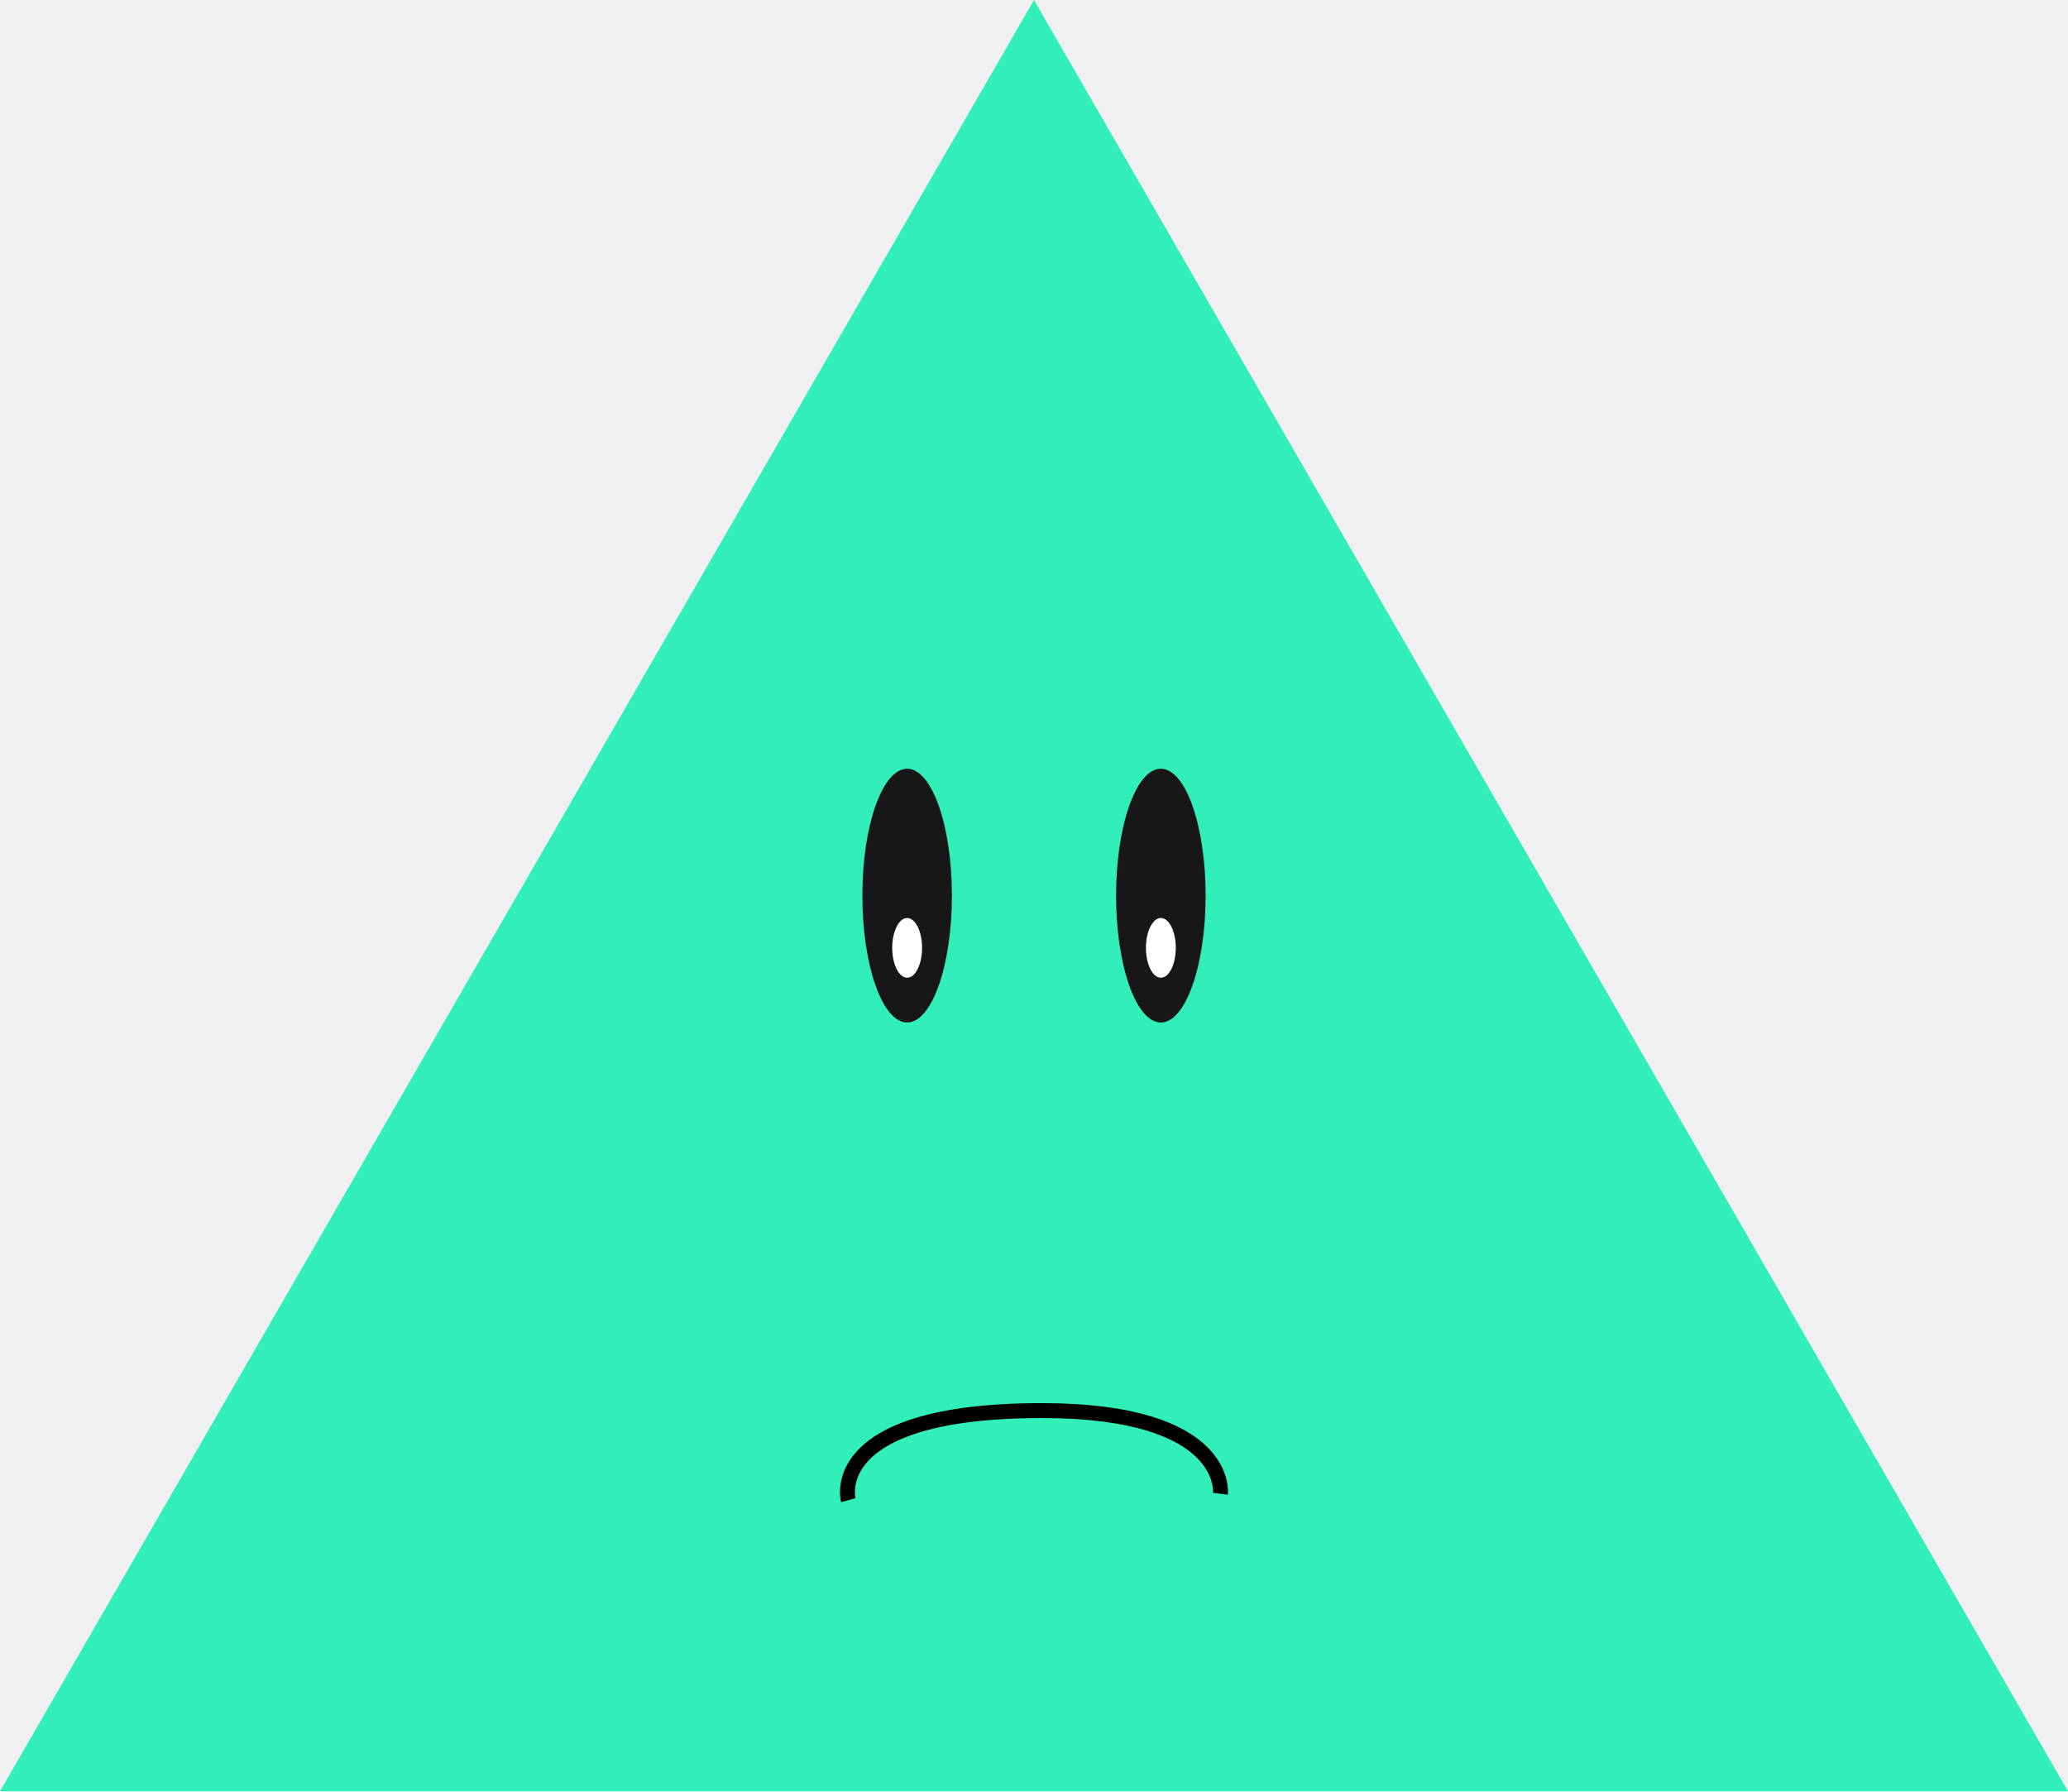
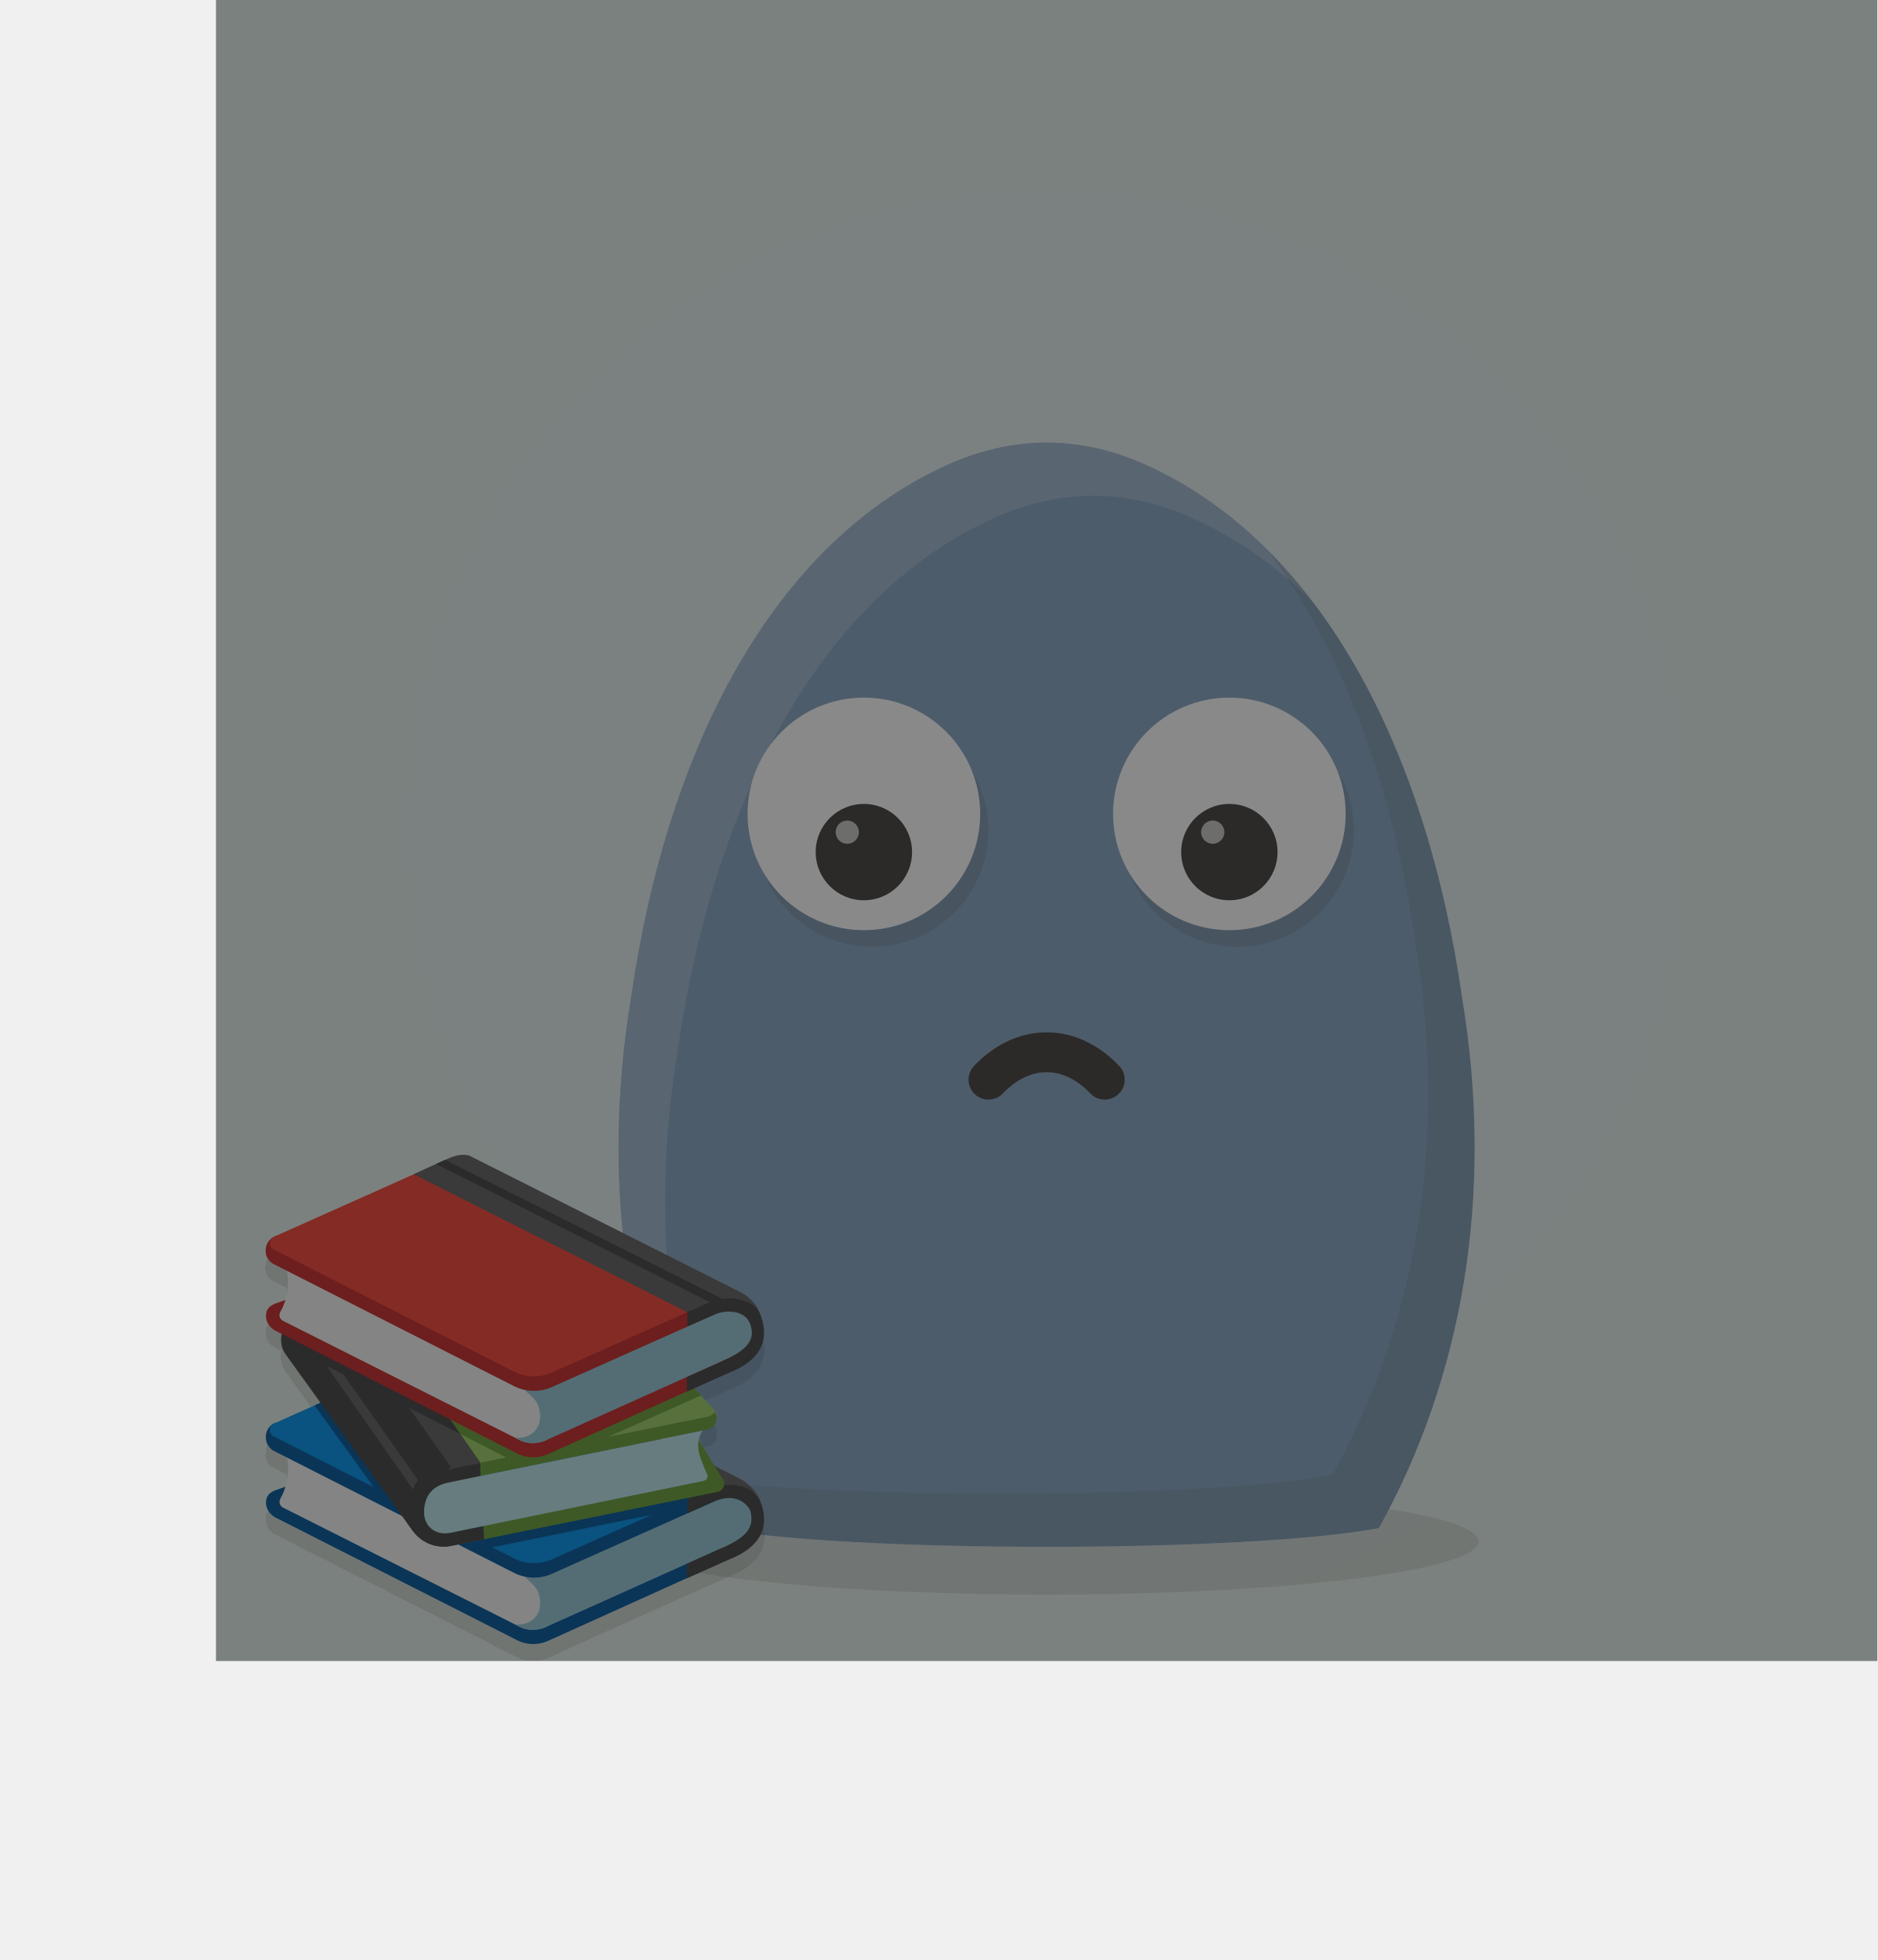
- <svg xmlns="http://www.w3.org/2000/svg" width="138.564" height="120" id="screenshot-5f97f291-8dcf-809d-8008-82424c8608ce" viewBox="0 0 138.564 120" fill="none" version="1.1">
-   <g id="shape-5f97f291-8dcf-809d-8008-82424c8608ce" rx="0" ry="0">
-     <g id="shape-5f97f291-8dcf-809d-8008-82424c8608cf">
-       <g class="frame-container-wrapper">
-         <g class="frame-container-blur">
-           <g class="frame-container-shadows">
-             <g fill="none">
-               <g class="fills" id="fills-5f97f291-8dcf-809d-8008-82424c8608cf">
-                 <rect rx="0" ry="0" x="0" y="0" width="138.564" height="120" transform="matrix(1, 0, 0, 1, 0, 0)" class="frame-background" />
-               </g>
-               <g class="frame-children">
-                 <g id="shape-5f97f291-8dcf-809d-8008-82424c8608db">
-                   <g class="fills" id="fills-5f97f291-8dcf-809d-8008-82424c8608db">
-                     <path d="M69.282,0L138.564,120L-0,120Z" style="fill: rgb(50, 239, 185);" />
-                   </g>
-                 </g>
-               </g>
-             </g>
-           </g>
+ <svg xmlns="http://www.w3.org/2000/svg" width="113" height="118" id="screenshot-5f97f291-8dcf-809d-8008-8645767cd2f2" viewBox="-13 0 113 118" fill="none" version="1.1">
+   <g id="shape-5f97f291-8dcf-809d-8008-8645767cd2f2" rx="0" ry="0">
+     <g id="shape-5f97f291-8dcf-809d-8008-86400b5e03c0" height="512" width="512" rx="0" ry="0" style="opacity: 1; fill: rgb(0, 0, 0);">
+       <defs>
+         <clipPath id="render-2-d" class="svg-def" transform="matrix(1, 0, 0, 1, 0, 0)">
+           <rect width="100" height="100" rx="0" ry="0" />
+         </clipPath>
+         <g id="render-2-f">
+           <ellipse cx="50" cy="92.8" rx="26" ry="3.2" fill="#44403c" opacity=".13" />
+           <path d="M30 92c-5-9-7-20-5-32 2-14 8-27 19-32q6-2.7 12 0c11 5 17 18 19 32 2 12 0 23-5 32-8 1.5-32 1.5-40 0" fill="#86a5c3" />
+           <g clip-path="url(#render-2-a)">
+             <path d="M30 92c-5-9-7-20-5-32 2-14 8-27 19-32q6-2.7 12 0c11 5 17 18 19 32 2 12 0 23-5 32-8 1.5-32 1.5-40 0m2.8 3.2c-5-9-7-20-5-32 2-14 8-27 19-32q6-2.7 12 0c11 5 17 18 19 32 2 12 0 23-5 32-8 1.5-32 1.5-40 0" fill="#fff" opacity=".2" fill-rule="evenodd" />
+             <path d="M30 92c-5-9-7-20-5-32 2-14 8-27 19-32q6-2.7 12 0c11 5 17 18 19 32 2 12 0 23-5 32-8 1.5-32 1.5-40 0m-2.8-3.2c-5-9-7-20-5-32 2-14 8-27 19-32q6-2.7 12 0c11 5 17 18 19 32 2 12 0 23-5 32-8 1.5-32 1.5-40 0" fill="#44403c" opacity=".12" fill-rule="evenodd" />
+           </g>
+           <use transform="translate(29 39)" />
+           <use transform="translate(37 58)" />
+         </g>
+         <radialGradient id="render-2-e">
+           <stop offset="0" stop-color="#e2ecf4" />
+           <stop offset="1" stop-color="#e3efe9" />
+         </radialGradient>
+         <clipPath id="render-2-a" class="svg-def" transform="matrix(1, 0, 0, 1, 0, 0)">
+           <path d="M30 92c-5-9-7-20-5-32 2-14 8-27 19-32q6-2.7 12 0c11 5 17 18 19 32 2 12 0 23-5 32-8 1.5-32 1.5-40 0" />
+         </clipPath>
+         <g id="render-2-b">
+           <circle cx="10.5" cy="11" r="7" fill="#44403c" opacity=".15" />
+           <circle cx="10" cy="10" r="7" fill="#fff" />
+           <g class="dbcl-ep">
+             <circle cx="10" cy="12.3" r="2.9" fill="#44403c" />
+             <circle cx="9" cy="11.1" r=".7" fill="#fff" opacity=".7" />
+           </g>
+           <circle cx="32.5" cy="11" r="7" fill="#44403c" opacity=".15" />
+           <circle cx="32" cy="10" r="7" fill="#fff" />
+           <g class="dbcl-ep">
+             <circle cx="32" cy="12.3" r="2.9" fill="#44403c" />
+             <circle cx="31" cy="11.1" r=".7" fill="#fff" opacity=".7" />
+           </g>
+         </g>
+         <path d="M9.5 7c2.1-2.2 4.9-2.2 7 0" stroke="#44403c" stroke-width="2.4" stroke-linecap="round" id="render-2-c" />
+       </defs>
+       <g id="shape-5f97f291-8dcf-809d-8008-86400b5ecb05" style="display: none;">
+         <g class="fills" id="fills-5f97f291-8dcf-809d-8008-86400b5ecb05">
+           <rect width="100" height="100" x="0" transform="matrix(1, 0, 0, 1, 0, 0)" style="fill: none;" ry="0" fill="none" rx="0" y="0" />
+         </g>
+       </g>
+       <g id="shape-5f97f291-8dcf-809d-8008-86400b5f0700">
+         <defs fill="none" style="fill: rgb(0, 0, 0);">
+           <g id="shape-5f97f291-8dcf-809d-8008-86400b5f0701" rx="0" ry="0" style="fill: rgb(0, 0, 0);">
+             <g id="shape-5f97f291-8dcf-809d-8008-86400b5f6939" style="opacity: 0.15;">
+               <g class="fills" id="fills-5f97f291-8dcf-809d-8008-86400b5f6939">
+                 <ellipse cx="10.5" cy="11" rx="7" ry="7" transform="matrix(1, 0, 0, 1, 0, 0)" style="fill: rgb(68, 64, 60);" />
+               </g>
+             </g>
+             <g id="shape-5f97f291-8dcf-809d-8008-86400b5f693a">
+               <g class="fills" id="fills-5f97f291-8dcf-809d-8008-86400b5f693a">
+                 <ellipse cx="10" cy="10" rx="7" ry="7" transform="matrix(1, 0, 0, 1, 0, 0)" style="fill: rgb(255, 255, 255);" />
+               </g>
+             </g>
+             <g id="shape-5f97f291-8dcf-809d-8008-86400b5faa14" class="dbcl-ep" rx="0" ry="0" style="fill: rgb(0, 0, 0);">
+               <g id="shape-5f97f291-8dcf-809d-8008-86400b5faa15">
+                 <g class="fills" id="fills-5f97f291-8dcf-809d-8008-86400b5faa15">
+                   <ellipse cx="10" cy="12.3" rx="2.9" ry="2.9" transform="matrix(1, 0, 0, 1, 0, 0)" style="fill: rgb(68, 64, 60);" />
+                 </g>
+               </g>
+               <g id="shape-5f97f291-8dcf-809d-8008-86400b5faa16" style="opacity: 0.7;">
+                 <g class="fills" id="fills-5f97f291-8dcf-809d-8008-86400b5faa16">
+                   <ellipse cx="9" cy="11.1" rx="0.7" ry="0.7" transform="matrix(1, 0, 0, 1, 0, 0)" style="fill: rgb(255, 255, 255);" />
+                 </g>
+               </g>
+             </g>
+             <g id="shape-5f97f291-8dcf-809d-8008-86400b5faa17" style="opacity: 0.15;">
+               <g class="fills" id="fills-5f97f291-8dcf-809d-8008-86400b5faa17">
+                 <ellipse cx="32.5" cy="11" rx="7" ry="7" transform="matrix(1, 0, 0, 1, 0, 0)" style="fill: rgb(68, 64, 60);" />
+               </g>
+             </g>
+             <g id="shape-5f97f291-8dcf-809d-8008-86400b5fc423">
+               <g class="fills" id="fills-5f97f291-8dcf-809d-8008-86400b5fc423">
+                 <ellipse cx="32" cy="10" rx="7" ry="7" transform="matrix(1, 0, 0, 1, 0, 0)" style="fill: rgb(255, 255, 255);" />
+               </g>
+             </g>
+             <g id="shape-5f97f291-8dcf-809d-8008-86400b5fc424" class="dbcl-ep" rx="0" ry="0" style="fill: rgb(0, 0, 0);">
+               <g id="shape-5f97f291-8dcf-809d-8008-86400b603c6c">
+                 <g class="fills" id="fills-5f97f291-8dcf-809d-8008-86400b603c6c">
+                   <ellipse cx="32" cy="12.3" rx="2.9" ry="2.9" transform="matrix(1, 0, 0, 1, 0, 0)" style="fill: rgb(68, 64, 60);" />
+                 </g>
+               </g>
+               <g id="shape-5f97f291-8dcf-809d-8008-86400b603c6d" style="opacity: 0.7;">
+                 <g class="fills" id="fills-5f97f291-8dcf-809d-8008-86400b603c6d">
+                   <ellipse cx="31" cy="11.1" rx="0.7" ry="0.7" transform="matrix(1, 0, 0, 1, 0, 0)" style="fill: rgb(255, 255, 255);" />
+                 </g>
+               </g>
+             </g>
+           </g>
+           <g id="shape-5f97f291-8dcf-809d-8008-86400b6040b1">
+             <g class="fills" id="fills-5f97f291-8dcf-809d-8008-86400b6040b1">
+               <path d="M9.5,7C11.6,4.8,14.4,4.8,16.5,7" stroke-linecap="round" />
+             </g>
+             <g stroke-linecap="round" id="strokes-0c066f7b-a72e-809a-8008-8646573f03e5-5f97f291-8dcf-809d-8008-86400b6040b1" class="strokes">
+               <g class="stroke-shape">
+                 <path d="M9.5,7C11.6,4.8,14.4,4.8,16.5,7" style="fill: none; stroke-width: 2.4; stroke: rgb(68, 64, 60); stroke-opacity: 1; stroke-linecap: round;" />
+               </g>
+             </g>
+           </g>
+           <g id="shape-5f97f291-8dcf-809d-8008-86400b6040b2" rx="0" ry="0" style="fill: rgb(0, 0, 0);">
+             <g id="shape-5f97f291-8dcf-809d-8008-86400b6040b3" style="opacity: 0.13;">
+               <g class="fills" id="fills-5f97f291-8dcf-809d-8008-86400b6040b3">
+                 <ellipse cx="50" cy="92.8" rx="26" ry="3.2" transform="matrix(1, 0, 0, 1, 0, 0)" style="fill: rgb(68, 64, 60);" />
+               </g>
+             </g>
+             <g id="shape-5f97f291-8dcf-809d-8008-86400b6040b4">
+               <g class="fills" id="fills-5f97f291-8dcf-809d-8008-86400b6040b4">
+                 <path d="M30,92C25,83,23,72,25,60C27,46,33,33,44,28C48,26.2,52,26.2,56,28C67,33,73,46,75,60C77,72,75,83,70,92C62,93.5,38,93.5,30,92" style="fill: rgb(134, 165, 195);" />
+               </g>
+             </g>
+             <g id="shape-5f97f291-8dcf-809d-8008-86400b60b5b9" clip-path="url(#render-20-a)" rx="0" ry="0" style="fill: rgb(0, 0, 0);">
+               <defs>
+                 <clipPath id="render-20-a" class="svg-def" transform="matrix(1, 0, 0, 1, 0, 0)">
+                   <path d="M30 92c-5-9-7-20-5-32 2-14 8-27 19-32q6-2.7 12 0c11 5 17 18 19 32 2 12 0 23-5 32-8 1.5-32 1.5-40 0" />
+                 </clipPath>
+               </defs>
+               <g id="shape-5f97f291-8dcf-809d-8008-86400b60b5ba" style="opacity: 0.2;">
+                 <g class="fills" id="fills-5f97f291-8dcf-809d-8008-86400b60b5ba">
+                   <path d="M30,92C25,83,23,72,25,60C27,46,33,33,44,28C48,26.2,52,26.2,56,28C67,33,73,46,75,60C77,72,75,83,70,92C62,93.5,38,93.5,30,92M32.8,95.2C27.8,86.2,25.8,75.2,27.8,63.2C29.8,49.2,35.8,36.2,46.8,31.2C50.8,29.4,54.8,29.4,58.8,31.2C69.8,36.2,75.8,49.2,77.8,63.2C79.8,75.2,77.8,86.2,72.8,95.2C64.8,96.7,40.8,96.7,32.8,95.2" fill-rule="evenodd" style="fill: rgb(255, 255, 255);" />
+                 </g>
+               </g>
+               <g id="shape-5f97f291-8dcf-809d-8008-86400b60e900" style="opacity: 0.12;">
+                 <g class="fills" id="fills-5f97f291-8dcf-809d-8008-86400b60e900">
+                   <path d="M30,92C25,83,23,72,25,60C27,46,33,33,44,28C48,26.2,52,26.2,56,28C67,33,73,46,75,60C77,72,75,83,70,92C62,93.5,38,93.5,30,92M27.2,88.8C22.2,79.8,20.2,68.8,22.2,56.8C24.2,42.8,30.2,29.8,41.2,24.8C45.2,23,49.2,23,53.2,24.8C64.2,29.8,70.2,42.8,72.2,56.8C74.2,68.8,72.2,79.8,67.2,88.8C59.2,90.3,35.2,90.3,27.2,88.8" fill-rule="evenodd" style="fill: rgb(68, 64, 60);" />
+                 </g>
+               </g>
+             </g>
+             <g id="shape-5f97f291-8dcf-809d-8008-86400b6117be" rx="0" ry="0" style="fill: rgb(0, 0, 0);">
+               <g id="shape-5f97f291-8dcf-809d-8008-86400b61525d" rx="0" ry="0" style="fill: rgb(0, 0, 0);">
+                 <g id="shape-5f97f291-8dcf-809d-8008-86400b61525e" style="opacity: 0.15;">
+                   <g class="fills" id="fills-5f97f291-8dcf-809d-8008-86400b61525e">
+                     <ellipse cx="39.5" cy="50" rx="7" ry="7" transform="matrix(1, 0, 0, 1, 0, 0)" style="fill: rgb(68, 64, 60);" />
+                   </g>
+                 </g>
+                 <g id="shape-5f97f291-8dcf-809d-8008-86400b61bed9">
+                   <g class="fills" id="fills-5f97f291-8dcf-809d-8008-86400b61bed9">
+                     <ellipse cx="39" cy="49" rx="7" ry="7" transform="matrix(1, 0, 0, 1, 0, 0)" style="fill: rgb(255, 255, 255);" />
+                   </g>
+                 </g>
+                 <g id="shape-5f97f291-8dcf-809d-8008-86400b61beda" class="dbcl-ep" rx="0" ry="0" style="fill: rgb(0, 0, 0);">
+                   <g id="shape-5f97f291-8dcf-809d-8008-86400b61bedb">
+                     <g class="fills" id="fills-5f97f291-8dcf-809d-8008-86400b61bedb">
+                       <ellipse cx="39" cy="51.3" rx="2.9" ry="2.9" transform="matrix(1, 0, 0, 1, 0, 0)" style="fill: rgb(68, 64, 60);" />
+                     </g>
+                   </g>
+                   <g id="shape-5f97f291-8dcf-809d-8008-86400b61bedc" style="opacity: 0.7;">
+                     <g class="fills" id="fills-5f97f291-8dcf-809d-8008-86400b61bedc">
+                       <ellipse cx="38" cy="50.1" rx="0.7" ry="0.7" transform="matrix(1, 0, 0, 1, 0, 0)" style="fill: rgb(255, 255, 255);" />
+                     </g>
+                   </g>
+                 </g>
+                 <g id="shape-5f97f291-8dcf-809d-8008-86400b61cfa9" style="opacity: 0.15;">
+                   <g class="fills" id="fills-5f97f291-8dcf-809d-8008-86400b61cfa9">
+                     <ellipse cx="61.5" cy="50" rx="7" ry="7" transform="matrix(1, 0, 0, 1, 0, 0)" style="fill: rgb(68, 64, 60);" />
+                   </g>
+                 </g>
+                 <g id="shape-5f97f291-8dcf-809d-8008-86400b61cfaa">
+                   <g class="fills" id="fills-5f97f291-8dcf-809d-8008-86400b61cfaa">
+                     <ellipse cx="61" cy="49" rx="7" ry="7" transform="matrix(1, 0, 0, 1, 0, 0)" style="fill: rgb(255, 255, 255);" />
+                   </g>
+                 </g>
+                 <g id="shape-5f97f291-8dcf-809d-8008-86400b61cfab" class="dbcl-ep" rx="0" ry="0" style="fill: rgb(0, 0, 0);">
+                   <g id="shape-5f97f291-8dcf-809d-8008-86400b61cfac">
+                     <g class="fills" id="fills-5f97f291-8dcf-809d-8008-86400b61cfac">
+                       <ellipse cx="61" cy="51.3" rx="2.9" ry="2.9" transform="matrix(1, 0, 0, 1, 0, 0)" style="fill: rgb(68, 64, 60);" />
+                     </g>
+                   </g>
+                   <g id="shape-5f97f291-8dcf-809d-8008-86400b61cfad" style="opacity: 0.7;">
+                     <g class="fills" id="fills-5f97f291-8dcf-809d-8008-86400b61cfad">
+                       <ellipse cx="60" cy="50.1" rx="0.7" ry="0.7" transform="matrix(1, 0, 0, 1, 0, 0)" style="fill: rgb(255, 255, 255);" />
+                     </g>
+                   </g>
+                 </g>
+               </g>
+             </g>
+             <g id="shape-5f97f291-8dcf-809d-8008-86400b623c4d" rx="0" ry="0" style="fill: rgb(0, 0, 0);">
+               <g id="shape-5f97f291-8dcf-809d-8008-86400b623c4e">
+                 <g class="fills" id="fills-5f97f291-8dcf-809d-8008-86400b623c4e">
+                   <path d="M46.5,65C48.6,62.8,51.4,62.8,53.5,65" stroke-linecap="round" />
+                 </g>
+                 <g stroke-linecap="round" id="strokes-0c066f7b-a72e-809a-8008-86465743b9ad-5f97f291-8dcf-809d-8008-86400b623c4e" class="strokes">
+                   <g class="stroke-shape">
+                     <path d="M46.5,65C48.6,62.8,51.4,62.8,53.5,65" style="fill: none; stroke-width: 2.4; stroke: rgb(68, 64, 60); stroke-opacity: 1; stroke-linecap: round;" />
+                   </g>
+                 </g>
+               </g>
+             </g>
+           </g>
+         </defs>
+       </g>
+       <g id="shape-5f97f291-8dcf-809d-8008-86400b6278d0" clip-path="url(#render-37-d)" rx="0" ry="0" style="fill: rgb(0, 0, 0);">
+         <defs>
+           <clipPath id="render-37-d" class="svg-def" transform="matrix(1, 0, 0, 1, 0, 0)">
+             <rect width="100" height="100" rx="0" ry="0" />
+           </clipPath>
+         </defs>
+         <g id="shape-5f97f291-8dcf-809d-8008-86400b6278d1">
+           <defs>
+             <radialGradient id="render-38-e">
+               <stop offset="0" stop-color="#e2ecf4" />
+               <stop offset="1" stop-color="#e3efe9" />
+             </radialGradient>
+           </defs>
+           <g class="fills" id="fills-5f97f291-8dcf-809d-8008-86400b6278d1">
+             <rect width="100" height="100" x="0" transform="matrix(1, 0, 0, 1, 0, 0)" style="fill: url(&quot;#render-38-e&quot;);" ry="0" fill="url(#render-38-e)" rx="0" y="0" />
+           </g>
+         </g>
+         <g id="shape-5f97f291-8dcf-809d-8008-86400b6278d2" class="dbcl-c" rx="0" ry="0" style="fill: rgb(0, 0, 0);">
+           <g id="shape-5f97f291-8dcf-809d-8008-86400b62b5d7" class="dbcl-c" rx="0" ry="0" style="fill: rgb(0, 0, 0);">
+             <g id="shape-5f97f291-8dcf-809d-8008-86400b62b5d8" style="opacity: 0.13;">
+               <g class="fills" id="fills-5f97f291-8dcf-809d-8008-86400b62b5d8">
+                 <ellipse cx="50" cy="92.8" rx="26" ry="3.2" transform="matrix(1, 0, 0, 1, 0, 0)" style="fill: rgb(68, 64, 60);" />
+               </g>
+             </g>
+             <g id="shape-5f97f291-8dcf-809d-8008-86400b62d7b4">
+               <g class="fills" id="fills-5f97f291-8dcf-809d-8008-86400b62d7b4">
+                 <path d="M30,92C25,83,23,72,25,60C27,46,33,33,44,28C48,26.2,52,26.2,56,28C67,33,73,46,75,60C77,72,75,83,70,92C62,93.5,38,93.5,30,92" style="fill: rgb(134, 165, 195);" />
+               </g>
+             </g>
+             <g id="shape-5f97f291-8dcf-809d-8008-86400b62d7b5" clip-path="url(#render-43-a)" rx="0" ry="0" style="fill: rgb(0, 0, 0);">
+               <defs>
+                 <clipPath id="render-43-a" class="svg-def" transform="matrix(1, 0, 0, 1, 0, 0)">
+                   <path d="M30 92c-5-9-7-20-5-32 2-14 8-27 19-32q6-2.7 12 0c11 5 17 18 19 32 2 12 0 23-5 32-8 1.5-32 1.5-40 0" />
+                 </clipPath>
+               </defs>
+               <g id="shape-5f97f291-8dcf-809d-8008-86400b62d7b6" style="opacity: 0.2;">
+                 <g class="fills" id="fills-5f97f291-8dcf-809d-8008-86400b62d7b6">
+                   <path d="M30,92C25,83,23,72,25,60C27,46,33,33,44,28C48,26.2,52,26.2,56,28C67,33,73,46,75,60C77,72,75,83,70,92C62,93.5,38,93.5,30,92M32.8,95.2C27.8,86.2,25.8,75.2,27.8,63.2C29.8,49.2,35.8,36.2,46.8,31.2C50.8,29.4,54.8,29.4,58.8,31.2C69.8,36.2,75.8,49.2,77.8,63.2C79.8,75.2,77.8,86.2,72.8,95.2C64.8,96.7,40.8,96.7,32.8,95.2" fill-rule="evenodd" style="fill: rgb(255, 255, 255);" />
+                 </g>
+               </g>
+               <g id="shape-5f97f291-8dcf-809d-8008-86400b632eab" style="opacity: 0.12;">
+                 <g class="fills" id="fills-5f97f291-8dcf-809d-8008-86400b632eab">
+                   <path d="M30,92C25,83,23,72,25,60C27,46,33,33,44,28C48,26.2,52,26.2,56,28C67,33,73,46,75,60C77,72,75,83,70,92C62,93.5,38,93.5,30,92M27.2,88.8C22.2,79.8,20.2,68.8,22.2,56.8C24.2,42.8,30.2,29.8,41.2,24.8C45.2,23,49.2,23,53.2,24.8C64.2,29.8,70.2,42.8,72.2,56.8C74.2,68.8,72.2,79.8,67.2,88.8C59.2,90.3,35.2,90.3,27.2,88.8" fill-rule="evenodd" style="fill: rgb(68, 64, 60);" />
+                 </g>
+               </g>
+             </g>
+             <g id="shape-5f97f291-8dcf-809d-8008-86400b632eac" rx="0" ry="0" style="fill: rgb(0, 0, 0);">
+               <g id="shape-5f97f291-8dcf-809d-8008-86400b632ead" rx="0" ry="0" style="fill: rgb(0, 0, 0);">
+                 <g id="shape-5f97f291-8dcf-809d-8008-86400b635166" style="opacity: 0.15;">
+                   <g class="fills" id="fills-5f97f291-8dcf-809d-8008-86400b635166">
+                     <ellipse cx="39.5" cy="50" rx="7" ry="7" transform="matrix(1, 0, 0, 1, 0, 0)" style="fill: rgb(68, 64, 60);" />
+                   </g>
+                 </g>
+                 <g id="shape-5f97f291-8dcf-809d-8008-86400b635167">
+                   <g class="fills" id="fills-5f97f291-8dcf-809d-8008-86400b635167">
+                     <ellipse cx="39" cy="49" rx="7" ry="7" transform="matrix(1, 0, 0, 1, 0, 0)" style="fill: rgb(255, 255, 255);" />
+                   </g>
+                 </g>
+                 <g id="shape-5f97f291-8dcf-809d-8008-86400b635168" class="dbcl-ep" rx="0" ry="0" style="fill: rgb(0, 0, 0);">
+                   <g id="shape-5f97f291-8dcf-809d-8008-86400b63b3b3">
+                     <g class="fills" id="fills-5f97f291-8dcf-809d-8008-86400b63b3b3">
+                       <ellipse cx="39" cy="51.3" rx="2.9" ry="2.9" transform="matrix(1, 0, 0, 1, 0, 0)" style="fill: rgb(68, 64, 60);" />
+                     </g>
+                   </g>
+                   <g id="shape-5f97f291-8dcf-809d-8008-86400b63b3b4" style="opacity: 0.7;">
+                     <g class="fills" id="fills-5f97f291-8dcf-809d-8008-86400b63b3b4">
+                       <ellipse cx="38" cy="50.1" rx="0.7" ry="0.7" transform="matrix(1, 0, 0, 1, 0, 0)" style="fill: rgb(255, 255, 255);" />
+                     </g>
+                   </g>
+                 </g>
+                 <g id="shape-5f97f291-8dcf-809d-8008-86400b63b3b5" style="opacity: 0.15;">
+                   <g class="fills" id="fills-5f97f291-8dcf-809d-8008-86400b63b3b5">
+                     <ellipse cx="61.5" cy="50" rx="7" ry="7" transform="matrix(1, 0, 0, 1, 0, 0)" style="fill: rgb(68, 64, 60);" />
+                   </g>
+                 </g>
+                 <g id="shape-5f97f291-8dcf-809d-8008-86400b63b3b6">
+                   <g class="fills" id="fills-5f97f291-8dcf-809d-8008-86400b63b3b6">
+                     <ellipse cx="61" cy="49" rx="7" ry="7" transform="matrix(1, 0, 0, 1, 0, 0)" style="fill: rgb(255, 255, 255);" />
+                   </g>
+                 </g>
+                 <g id="shape-5f97f291-8dcf-809d-8008-86400b63b3b7" class="dbcl-ep" rx="0" ry="0" style="fill: rgb(0, 0, 0);">
+                   <g id="shape-5f97f291-8dcf-809d-8008-86400b63b3b8">
+                     <g class="fills" id="fills-5f97f291-8dcf-809d-8008-86400b63b3b8">
+                       <ellipse cx="61" cy="51.3" rx="2.9" ry="2.9" transform="matrix(1, 0, 0, 1, 0, 0)" style="fill: rgb(68, 64, 60);" />
+                     </g>
+                   </g>
+                   <g id="shape-5f97f291-8dcf-809d-8008-86400b63b3b9" style="opacity: 0.7;">
+                     <g class="fills" id="fills-5f97f291-8dcf-809d-8008-86400b63b3b9">
+                       <ellipse cx="60" cy="50.1" rx="0.7" ry="0.7" transform="matrix(1, 0, 0, 1, 0, 0)" style="fill: rgb(255, 255, 255);" />
+                     </g>
+                   </g>
+                 </g>
+               </g>
+             </g>
+             <g id="shape-5f97f291-8dcf-809d-8008-86400b63d2fc" rx="0" ry="0" style="fill: rgb(0, 0, 0);">
+               <g id="shape-5f97f291-8dcf-809d-8008-86400b63d2fd">
+                 <g class="fills" id="fills-5f97f291-8dcf-809d-8008-86400b63d2fd">
+                   <path d="M46.5,65C48.6,62.8,51.4,62.8,53.5,65" fill="none" stroke-linecap="round" style="fill: none;" />
+                 </g>
+                 <g fill="none" stroke-linecap="round" id="strokes-0c066f7b-a72e-809a-8008-864657486ff0-5f97f291-8dcf-809d-8008-86400b63d2fd" class="strokes">
+                   <g class="stroke-shape">
+                     <path d="M46.5,65C48.6,62.8,51.4,62.8,53.5,65" style="fill: none; stroke-width: 2.4; stroke: rgb(68, 64, 60); stroke-opacity: 1; stroke-linecap: round;" />
+                   </g>
+                 </g>
+               </g>
+             </g>
+           </g>
+         </g>
+         <g id="shape-5f97f291-8dcf-809d-8008-86400b63d2fe">
+           <use fill="none" transform="matrix(1, 0, 0, 1, 0, 0) " style="fill: rgb(0, 0, 0);" />
        </g>
      </g>
    </g>
-     <g id="shape-5f97f291-8dcf-809d-8008-82424c8608d0">
-       <g class="frame-container-wrapper">
-         <g class="frame-container-blur">
-           <g class="frame-container-shadows">
-             <g fill="none">
-               <g class="fills" id="fills-5f97f291-8dcf-809d-8008-82424c8608d0">
-                 <rect rx="0" ry="0" x="56.782" y="94.5" width="25" height="6" transform="matrix(1, 0, 0, -1, 0, 195)" class="frame-background" />
-               </g>
-               <g class="frame-children">
-                 <g id="shape-5f97f291-8dcf-809d-8008-82424c8653a2">
-                   <g class="fills" id="fills-5f97f291-8dcf-809d-8008-82424c8653a2">
-                     <path d="M56.839,100.5C56.839,100.5,55.177,94.5,69.806,94.5C82.441,94.5,81.776,100.071,81.776,100.071" />
-                   </g>
-                   <g id="strokes-966a98aa-fcc9-80dc-8008-8242c81e41ce-5f97f291-8dcf-809d-8008-82424c8653a2" class="strokes">
-                     <g class="stroke-shape">
-                       <path d="M56.839,100.5C56.839,100.5,55.177,94.5,69.806,94.5C82.441,94.5,81.776,100.071,81.776,100.071" style="fill: none; stroke-width: 1; stroke: rgb(0, 0, 0); stroke-opacity: 1;" />
-                     </g>
-                   </g>
-                 </g>
-               </g>
-             </g>
-           </g>
+     <g id="shape-5f97f291-8dcf-809d-8008-8644e7cdefa5" filter="url(#filter-render-61)" xml:space="preserve" rx="0" ry="0" style="fill: rgb(0, 0, 0);">
+       <defs>
+         <filter id="filter-render-61" x="-0.469" y="-0.469" width="1.938" height="2.031" filterUnits="objectBoundingBox" color-interpolation-filters="sRGB">
+           <feFlood flood-opacity="0" result="BackgroundImageFix" />
+           <feColorMatrix in="SourceAlpha" type="matrix" values="0 0 0 0 0 0 0 0 0 0 0 0 0 0 0 0 0 0 127 0" />
+           <feOffset dx="0" dy="1" />
+           <feGaussianBlur stdDeviation="0" />
+           <feColorMatrix type="matrix" values="0 0 0 0 0 0 0 0 0 0 0 0 0 0 0 0 0 0 0.1 0" />
+           <feBlend mode="normal" in2="BackgroundImageFix" result="filter_5f97f291-8dcf-809d-8008-864506ce37fa" />
+           <feBlend mode="normal" in="SourceGraphic" in2="filter_5f97f291-8dcf-809d-8008-864506ce37fa" result="shape" />
+         </filter>
+         <filter id="filter-shadow-render-61" x="-0.469" y="-0.469" width="1.938" height="2.031" filterUnits="objectBoundingBox" color-interpolation-filters="sRGB">
+           <feFlood flood-opacity="0" result="BackgroundImageFix" />
+           <feColorMatrix in="SourceAlpha" type="matrix" values="0 0 0 0 0 0 0 0 0 0 0 0 0 0 0 0 0 0 127 0" />
+           <feOffset dx="0" dy="1" />
+           <feGaussianBlur stdDeviation="0" />
+           <feColorMatrix type="matrix" values="0 0 0 0 0 0 0 0 0 0 0 0 0 0 0 0 0 0 0.1 0" />
+           <feBlend mode="normal" in2="BackgroundImageFix" result="filter_5f97f291-8dcf-809d-8008-864506ce37fa" />
+           <feBlend mode="normal" in="SourceGraphic" in2="filter_5f97f291-8dcf-809d-8008-864506ce37fa" result="shape" />
+         </filter>
+       </defs>
+       <g id="shape-5f97f291-8dcf-809d-8008-8644e7cea57a" style="display: none;">
+         <g class="fills" id="fills-5f97f291-8dcf-809d-8008-8644e7cea57a">
+           <rect width="32" height="32" x="2" transform="matrix(1, 0, 0, 1, 0, 0)" style="fill: none;" ry="0" fill="none" rx="0" y="68" />
+         </g>
+       </g>
+       <g id="shape-5f97f291-8dcf-809d-8008-8644e7cecd05">
+         <g class="fills" id="fills-5f97f291-8dcf-809d-8008-8644e7cecd05">
+           <path d="M31.508,93.58L20.073,98.75C19.367,99.083,18.633,99.05,17.958,98.66L3.522,91.33C3.11,91.065,2.988,90.677,3.012,90.408C3.038,90.138,3.1,89.845,3.825,89.635L4.895,89.24L19.375,97.133L29.665,92.927L31.508,93.58Z" style="fill: rgb(1, 87, 155);" />
+         </g>
+       </g>
+       <g id="shape-5f97f291-8dcf-809d-8008-8644e7cecd06">
+         <g class="fills" id="fills-5f97f291-8dcf-809d-8008-8644e7cecd06">
+           <path d="M19.935,97.922C19.355,98.195,18.677,98.17,18.12,97.857L4.027,90.758C3.827,90.647,3.768,90.395,3.887,90.2C4.198,89.688,4.768,88.068,3.827,86.723L19.742,94.385L19.935,97.922Z" style="fill: rgb(245, 245, 245);" />
+         </g>
+       </g>
+       <g id="shape-5f97f291-8dcf-809d-8008-8644e7cf477a">
+         <g class="fills" id="fills-5f97f291-8dcf-809d-8008-8644e7cf477a">
+           <path d="M30.897,92.995C30.897,92.995,19.94,97.92,19.935,97.922C19.573,98.08,18.85,98.36,18.018,97.8C18.675,97.848,19.138,97.575,19.375,97.133C19.607,96.703,19.538,95.997,19.255,95.6C19.083,95.36,18.62,94.978,18.417,94.763L30.275,90.125C31.325,89.693,32.31,90.34,32.467,91.128C32.643,92.018,31.508,92.745,30.897,92.995Z" style="fill: rgb(148, 198, 214);" />
+         </g>
+       </g>
+       <g id="shape-5f97f291-8dcf-809d-8008-8644e7cf477b">
+         <g class="fills" id="fills-5f97f291-8dcf-809d-8008-8644e7cf477b">
+           <path d="M31.445,89.74L20.128,94.79C19.415,95.073,18.617,95.035,17.935,94.69L3.475,87.345C3.335,87.275,3.128,87.083,3.045,86.82C2.91,86.383,3.08,85.833,3.592,85.658L19.263,93.645L29.992,89.052L31.445,89.74Z" style="fill: rgb(1, 87, 155);" />
+         </g>
+       </g>
+       <g id="shape-5f97f291-8dcf-809d-8008-8644e7cfb50b">
+         <g class="fills" id="fills-5f97f291-8dcf-809d-8008-8644e7cfb50b">
+           <path d="M32.297,90.473L31.065,90.025L28.525,90.172L20.13,93.92C19.417,94.203,18.62,94.165,17.938,93.82L3.475,86.478C3.103,86.288,3.182,85.735,3.592,85.658L14.015,80.995C14.312,80.94,14.617,80.973,14.895,81.09L29.768,88.18C29.768,88.18,32.13,89.797,32.297,90.473Z" style="fill: rgb(0, 145, 234);" />
+         </g>
+       </g>
+       <g id="shape-5f97f291-8dcf-809d-8008-8644e7cfb50c">
+         <g class="fills" id="fills-5f97f291-8dcf-809d-8008-8644e7cfb50c">
+           <path d="M28.383,90.245C28.383,90.245,29.948,89.633,31.177,89.688C32.408,89.742,32.835,90.605,32.835,90.605C32.603,89.547,31.51,89.008,31.51,89.008L15.26,80.825C15.147,80.777,14.732,80.68,14.095,80.943C13.58,81.155,11.897,81.943,11.897,81.943L28.383,90.245Z" style="fill: rgb(97, 97, 97);" />
+         </g>
+       </g>
+       <g id="shape-5f97f291-8dcf-809d-8008-8644e7cfb50d">
+         <g class="fills" id="fills-5f97f291-8dcf-809d-8008-8644e7cfb50d">
+           <path d="M32.905,90.805C32.788,90.337,32.497,89.837,31.962,89.595C31.258,89.277,30.253,89.36,29.61,89.695L28.383,90.24L28.383,91.105L29.935,90.415C31.445,89.742,32.115,90.75,32.172,90.987C32.413,91.955,31.948,92.515,30.575,93.145L28.345,94.15L28.345,95.02L30.91,93.878C32.045,93.422,33.34,92.568,32.905,90.805Z" style="fill: rgb(66, 66, 66);" />
+         </g>
+       </g>
+       <g id="shape-5f97f291-8dcf-809d-8008-8644e7cfb50e">
+         <g class="fills" id="fills-5f97f291-8dcf-809d-8008-8644e7cfb50e">
+           <path d="M10.253,90.578L5.935,84.61L6.613,84.307L11.47,90.982Z" style="fill: rgb(1, 87, 155);" />
+         </g>
+       </g>
+       <g id="shape-5f97f291-8dcf-809d-8008-8644e7cfe59a">
+         <g class="fills" id="fills-5f97f291-8dcf-809d-8008-8644e7cfe59a">
+           <path d="M15.79,93.328L15.02,92.717L28.383,89.99L28.383,90.427L26.51,91.138Z" style="fill: rgb(1, 87, 155);" />
+         </g>
+       </g>
+       <g id="shape-5f97f291-8dcf-809d-8008-8644e7d047bc">
+         <g class="fills" id="fills-5f97f291-8dcf-809d-8008-8644e7d047bc">
+           <path d="M5.7,79.545L22.578,76.725L29.95,84.842C30.323,85.235,30.12,85.885,29.59,85.992L12.165,89.568L5.7,79.545Z" style="fill: rgb(156, 204, 101);" />
+         </g>
+       </g>
+       <g id="shape-5f97f291-8dcf-809d-8008-8644e7d047bd">
+         <g class="fills" id="fills-5f97f291-8dcf-809d-8008-8644e7d047bd">
+           <path d="M29.59,85.292L12.285,88.797L12.23,89.622L29.59,86.062C30.08,85.96,30.285,85.4,30.018,85.005C29.922,85.145,29.777,85.255,29.59,85.292Z" style="fill: rgb(104, 159, 56);" />
+         </g>
+       </g>
+       <g id="shape-5f97f291-8dcf-809d-8008-8644e7d047be">
+         <g class="fills" id="fills-5f97f291-8dcf-809d-8008-8644e7d047be">
+           <path d="M30.522,89.075C30.705,89.365,30.54,89.747,30.205,89.815L14.275,93.045C13.318,93.242,12.378,92.615,12.292,91.64L12.292,91.64C12.22,90.815,12.777,90.068,13.59,89.897L28.91,86.458L30.522,89.075Z" style="fill: rgb(104, 159, 56);" />
+         </g>
+       </g>
+       <g id="shape-5f97f291-8dcf-809d-8008-8644e7d047bf">
+         <g class="fills" id="fills-5f97f291-8dcf-809d-8008-8644e7d047bf">
+           <path d="M15.897,88.025L9.552,78.945L5.932,79.902C5.095,80.735,5.408,82.103,5.408,82.103C5.408,82.103,10.95,90.997,11.825,92.135C12.7,93.272,13.978,93.095,13.978,93.095L16.135,92.66L15.91,88.635L15.897,88.025Z" style="fill: rgb(97, 97, 97);" />
+         </g>
+       </g>
+       <g id="shape-5f97f291-8dcf-809d-8008-8644e7d0a5b1">
+         <g class="fills" id="fills-5f97f291-8dcf-809d-8008-8644e7d0a5b1">
+           <path d="M15.897,88.085L12.85,88.715C12.018,88.902,11.867,89.685,11.867,89.685L4.51,79.143C4.51,79.143,3.462,80.41,4.158,81.487L11.825,92.135C12.663,93.328,13.978,93.105,13.978,93.105L16.135,92.67L15.913,88.725L15.897,88.085Z" style="fill: rgb(66, 66, 66);" />
+         </g>
+       </g>
+       <g id="shape-5f97f291-8dcf-809d-8008-8644e7d0a5b2">
+         <g class="fills" id="fills-5f97f291-8dcf-809d-8008-8644e7d0a5b2">
+           <path d="M29.562,88.75C29.64,88.92,29.54,89.117,29.357,89.155L14.125,92.28C13.167,92.478,12.49,91.842,12.525,90.978C12.57,89.885,13.182,89.422,13.992,89.255L29.3,86.128C29.3,86.128,28.78,86.712,29.177,87.807C29.312,88.185,29.458,88.52,29.562,88.75Z" style="fill: rgb(185, 228, 234);" />
+         </g>
+       </g>
+       <g id="shape-5f97f291-8dcf-809d-8008-8644e7d0a5b3">
+         <g class="fills" id="fills-5f97f291-8dcf-809d-8008-8644e7d0a5b3">
+           <path d="M13.302,88.925L6.775,79.69" style="fill: none; stroke-miterlimit: 10;" />
+         </g>
+         <g id="strokes-0c066f7b-a72e-809a-8008-8646574d44ba-5f97f291-8dcf-809d-8008-8644e7d0a5b3" class="strokes" style="fill: none; stroke-miterlimit: 10;">
+           <g class="stroke-shape">
+             <path d="M13.302,88.925L6.775,79.69" style="fill: none; stroke-width: 2.071; stroke: rgb(66, 66, 66); stroke-opacity: 1;" />
+           </g>
+         </g>
+       </g>
+       <g id="shape-5f97f291-8dcf-809d-8008-8644e7d0a5b4">
+         <g class="fills" id="fills-5f97f291-8dcf-809d-8008-8644e7d0a5b4">
+           <path d="M13.815,84.987L5.42,80.758L5.08,81.427L14.78,86.37Z" style="fill: rgb(66, 66, 66);" />
+         </g>
+       </g>
+       <g id="shape-5f97f291-8dcf-809d-8008-8644e7d0cd38">
+         <g class="fills" id="fills-5f97f291-8dcf-809d-8008-8644e7d0cd38">
+           <path d="M29.198,84.008L28.583,83.333L19.125,87.672L13.815,85.045L14.72,86.34L18.237,88.138L20.857,87.735Z" style="fill: rgb(104, 159, 56);" />
+         </g>
+       </g>
+       <g id="shape-5f97f291-8dcf-809d-8008-8644e7d0cd39">
+         <g class="fills" id="fills-5f97f291-8dcf-809d-8008-8644e7d0cd39">
+           <path d="M31.505,82.337L20.073,87.508C19.367,87.84,18.633,87.807,17.958,87.417L3.522,80.087C3.11,79.823,2.988,79.435,3.012,79.165C3.038,78.895,3.1,78.603,3.825,78.393L4.503,78.143L19.333,85.42L31.375,80.438L31.505,82.337Z" style="fill: rgb(198, 40, 40);" />
+         </g>
+       </g>
+       <g id="shape-5f97f291-8dcf-809d-8008-8644e7d0cd3a">
+         <g class="fills" id="fills-5f97f291-8dcf-809d-8008-8644e7d0cd3a">
+           <path d="M19.932,86.68C19.353,86.953,18.675,86.927,18.117,86.615L4.025,79.515C3.825,79.405,3.765,79.152,3.885,78.958C4.195,78.445,4.765,76.825,3.825,75.48L19.385,83.395L19.932,86.68Z" style="fill: rgb(245, 245, 245);" />
+         </g>
+       </g>
+       <g id="shape-5f97f291-8dcf-809d-8008-8644e7d0cd3b">
+         <g class="fills" id="fills-5f97f291-8dcf-809d-8008-8644e7d0cd3b">
+           <path d="M30.895,81.753C30.895,81.753,19.938,86.677,19.932,86.68C19.57,86.837,18.848,87.117,18.015,86.557C18.672,86.605,19.135,86.333,19.372,85.89C19.605,85.46,19.535,84.755,19.253,84.357C19.08,84.117,18.617,83.735,18.415,83.52L30.272,78.883C31.323,78.45,32.307,79.098,32.465,79.885C32.64,80.775,31.505,81.503,30.895,81.753Z" style="fill: rgb(148, 198, 214);" />
+         </g>
+       </g>
+       <g id="shape-5f97f291-8dcf-809d-8008-8644e7d0cd3c">
+         <g class="fills" id="fills-5f97f291-8dcf-809d-8008-8644e7d0cd3c">
+           <path d="M31.445,78.497L20.128,83.547C19.415,83.83,18.617,83.792,17.935,83.448L3.473,76.103C3.322,76.027,3.098,75.835,3.025,75.562C2.917,75.158,3.057,74.625,3.59,74.415L16.842,71.607L31.445,78.497Z" style="fill: rgb(198, 40, 40);" />
+         </g>
+       </g>
+       <g id="shape-5f97f291-8dcf-809d-8008-8644e7d1249b">
+         <g class="fills" id="fills-5f97f291-8dcf-809d-8008-8644e7d1249b">
+           <path d="M32.295,79.23L31.062,78.783L28.522,78.93L20.128,82.677C19.415,82.96,18.617,82.922,17.935,82.578L3.473,75.232C3.1,75.043,3.232,74.54,3.59,74.413L14.015,69.753C14.312,69.698,14.617,69.73,14.895,69.848L29.768,76.938C29.768,76.938,32.128,78.552,32.295,79.23Z" style="fill: rgb(244, 67, 54);" />
+         </g>
+       </g>
+       <g id="shape-5f97f291-8dcf-809d-8008-8644e7d17139">
+         <g class="fills" id="fills-5f97f291-8dcf-809d-8008-8644e7d17139">
+           <path d="M28.383,79C28.383,79,29.685,78.542,30.915,78.598C32.145,78.652,32.837,79.36,32.837,79.36C32.585,78.23,31.513,77.763,31.513,77.763L15.263,69.58C15.15,69.533,14.735,69.435,14.098,69.698C13.583,69.91,11.9,70.698,11.9,70.698L28.383,79Z" style="fill: rgb(97, 97, 97);" />
+         </g>
+       </g>
+       <g id="shape-5f97f291-8dcf-809d-8008-8644e7d1713a">
+         <g class="fills" id="fills-5f97f291-8dcf-809d-8008-8644e7d1713a">
+           <path d="M29.87,78.465L13.242,70.078L13.792,69.83L30.703,78.305Z" style="fill: rgb(66, 66, 66);" />
+         </g>
+       </g>
+       <g id="shape-5f97f291-8dcf-809d-8008-8644e7d1713b">
+         <g class="fills" id="fills-5f97f291-8dcf-809d-8008-8644e7d1713b">
+           <path d="M32.902,79.562C32.785,79.095,32.587,78.643,32.03,78.408C31.318,78.107,30.667,78.045,29.607,78.453L28.38,78.997L28.38,79.862L29.932,79.172C30.72,78.802,31.88,78.883,32.17,79.745C32.487,80.69,31.945,81.272,30.573,81.902L28.342,82.908L28.342,83.777L30.908,82.635C32.045,82.18,33.34,81.325,32.902,79.562Z" style="fill: rgb(66, 66, 66);" />
        </g>
      </g>
    </g>
-     <g id="shape-5f97f291-8dcf-809d-8008-82424c8608d1" rx="0" ry="0">
-       <g id="shape-5f97f291-8dcf-809d-8008-82424c8608d4">
-         <g class="frame-container-wrapper">
-           <g class="frame-container-blur">
-             <g class="frame-container-shadows">
-               <g fill="none">
-                 <g class="fills" id="fills-5f97f291-8dcf-809d-8008-82424c8608d4">
-                   <rect rx="0" ry="0" x="74.782" y="51.5" width="6" height="17" transform="matrix(1, 0, 0, 1, 0, 0)" class="frame-background" />
-                 </g>
-                 <g class="frame-children">
-                   <g id="shape-5f97f291-8dcf-809d-8008-82424c8653a3">
-                     <g class="fills" id="fills-5f97f291-8dcf-809d-8008-82424c8653a3">
-                       <ellipse cx="77.782" cy="60" rx="3" ry="8.5" transform="matrix(1, 0, 0, 1, 0, 0)" style="fill: rgb(23, 23, 23); fill-opacity: 1;" />
-                     </g>
-                   </g>
-                   <g id="shape-5f97f291-8dcf-809d-8008-82424c8653a4">
-                     <g class="fills" id="fills-5f97f291-8dcf-809d-8008-82424c8653a4">
-                       <ellipse cx="77.782" cy="63.5" rx="1" ry="2" transform="matrix(1, 0, 0, 1, 0, 0)" style="fill: rgb(255, 255, 255); fill-opacity: 1;" />
-                     </g>
-                   </g>
-                 </g>
-               </g>
-             </g>
-           </g>
-         </g>
-       </g>
-       <g id="shape-5f97f291-8dcf-809d-8008-82424c8608d5">
-         <g class="frame-container-wrapper">
-           <g class="frame-container-blur">
-             <g class="frame-container-shadows">
-               <g fill="none">
-                 <g class="fills" id="fills-5f97f291-8dcf-809d-8008-82424c8608d5">
-                   <rect rx="0" ry="0" x="57.782" y="51.5" width="6" height="17" transform="matrix(1, 0, 0, 1, 0, 0)" class="frame-background" />
-                 </g>
-                 <g class="frame-children">
-                   <g id="shape-5f97f291-8dcf-809d-8008-82424c8608d8">
-                     <g class="fills" id="fills-5f97f291-8dcf-809d-8008-82424c8608d8">
-                       <ellipse cx="60.782" cy="60" rx="3" ry="8.5" transform="matrix(1, 0, 0, 1, 0, 0)" style="fill: rgb(23, 23, 23); fill-opacity: 1;" />
-                     </g>
-                   </g>
-                   <g id="shape-5f97f291-8dcf-809d-8008-82424c8608d9">
-                     <g class="fills" id="fills-5f97f291-8dcf-809d-8008-82424c8608d9">
-                       <ellipse cx="60.782" cy="63.5" rx="1" ry="2" transform="matrix(1, 0, 0, 1, 0, 0)" style="fill: rgb(255, 255, 255); fill-opacity: 1;" />
-                     </g>
-                   </g>
-                 </g>
-               </g>
-             </g>
-           </g>
-         </g>
+     <g id="shape-5f97f291-8dcf-809d-8008-8645c673f953" style="opacity: 0.5;">
+       <g class="fills" id="fills-5f97f291-8dcf-809d-8008-8645c673f953">
+         <rect rx="0" ry="0" x="-2.842170943040401e-14" y="0" transform="matrix(1, 0, 0, 1, 0, 0)" width="100" height="100" style="fill: rgb(19, 19, 19); fill-opacity: 1;" />
      </g>
    </g>
  </g>
</svg>
